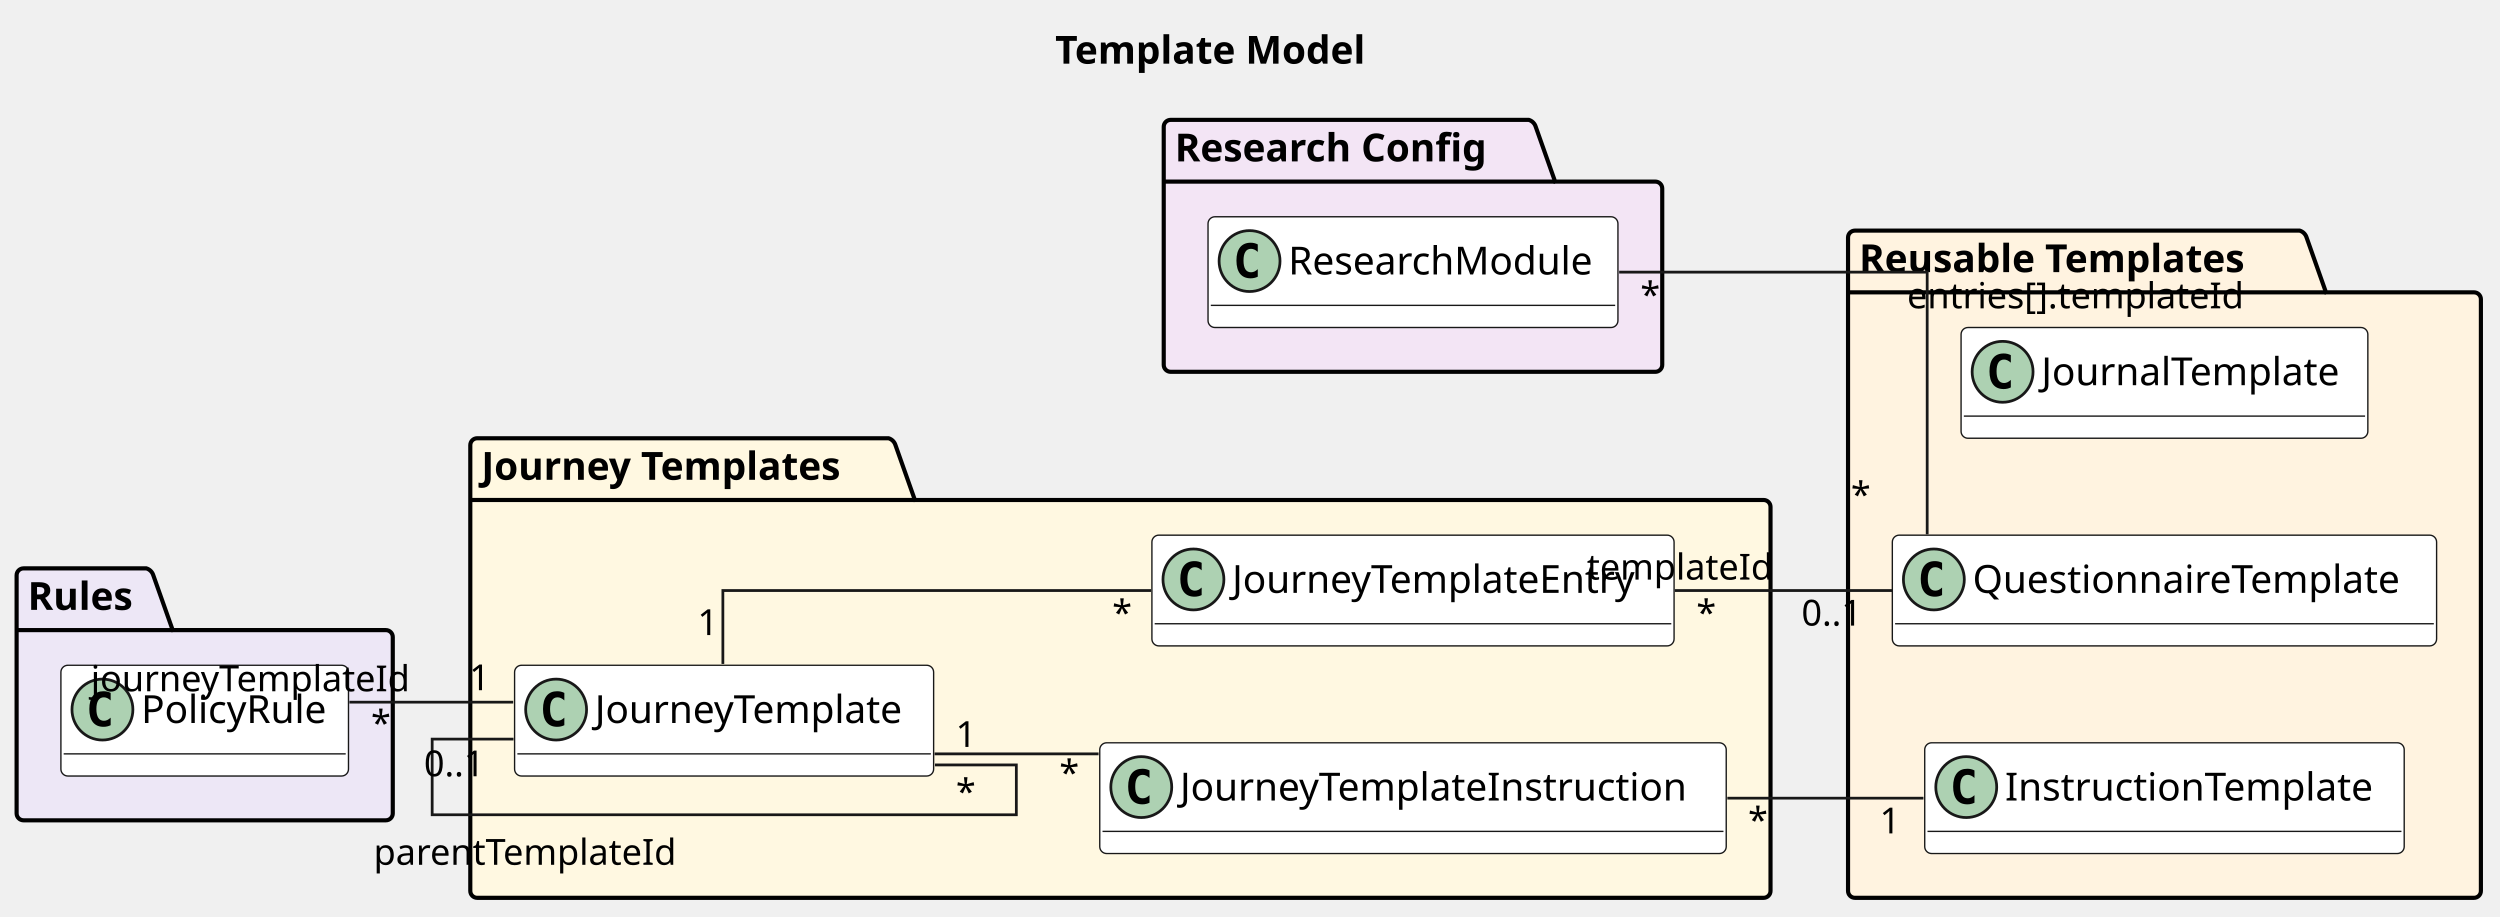
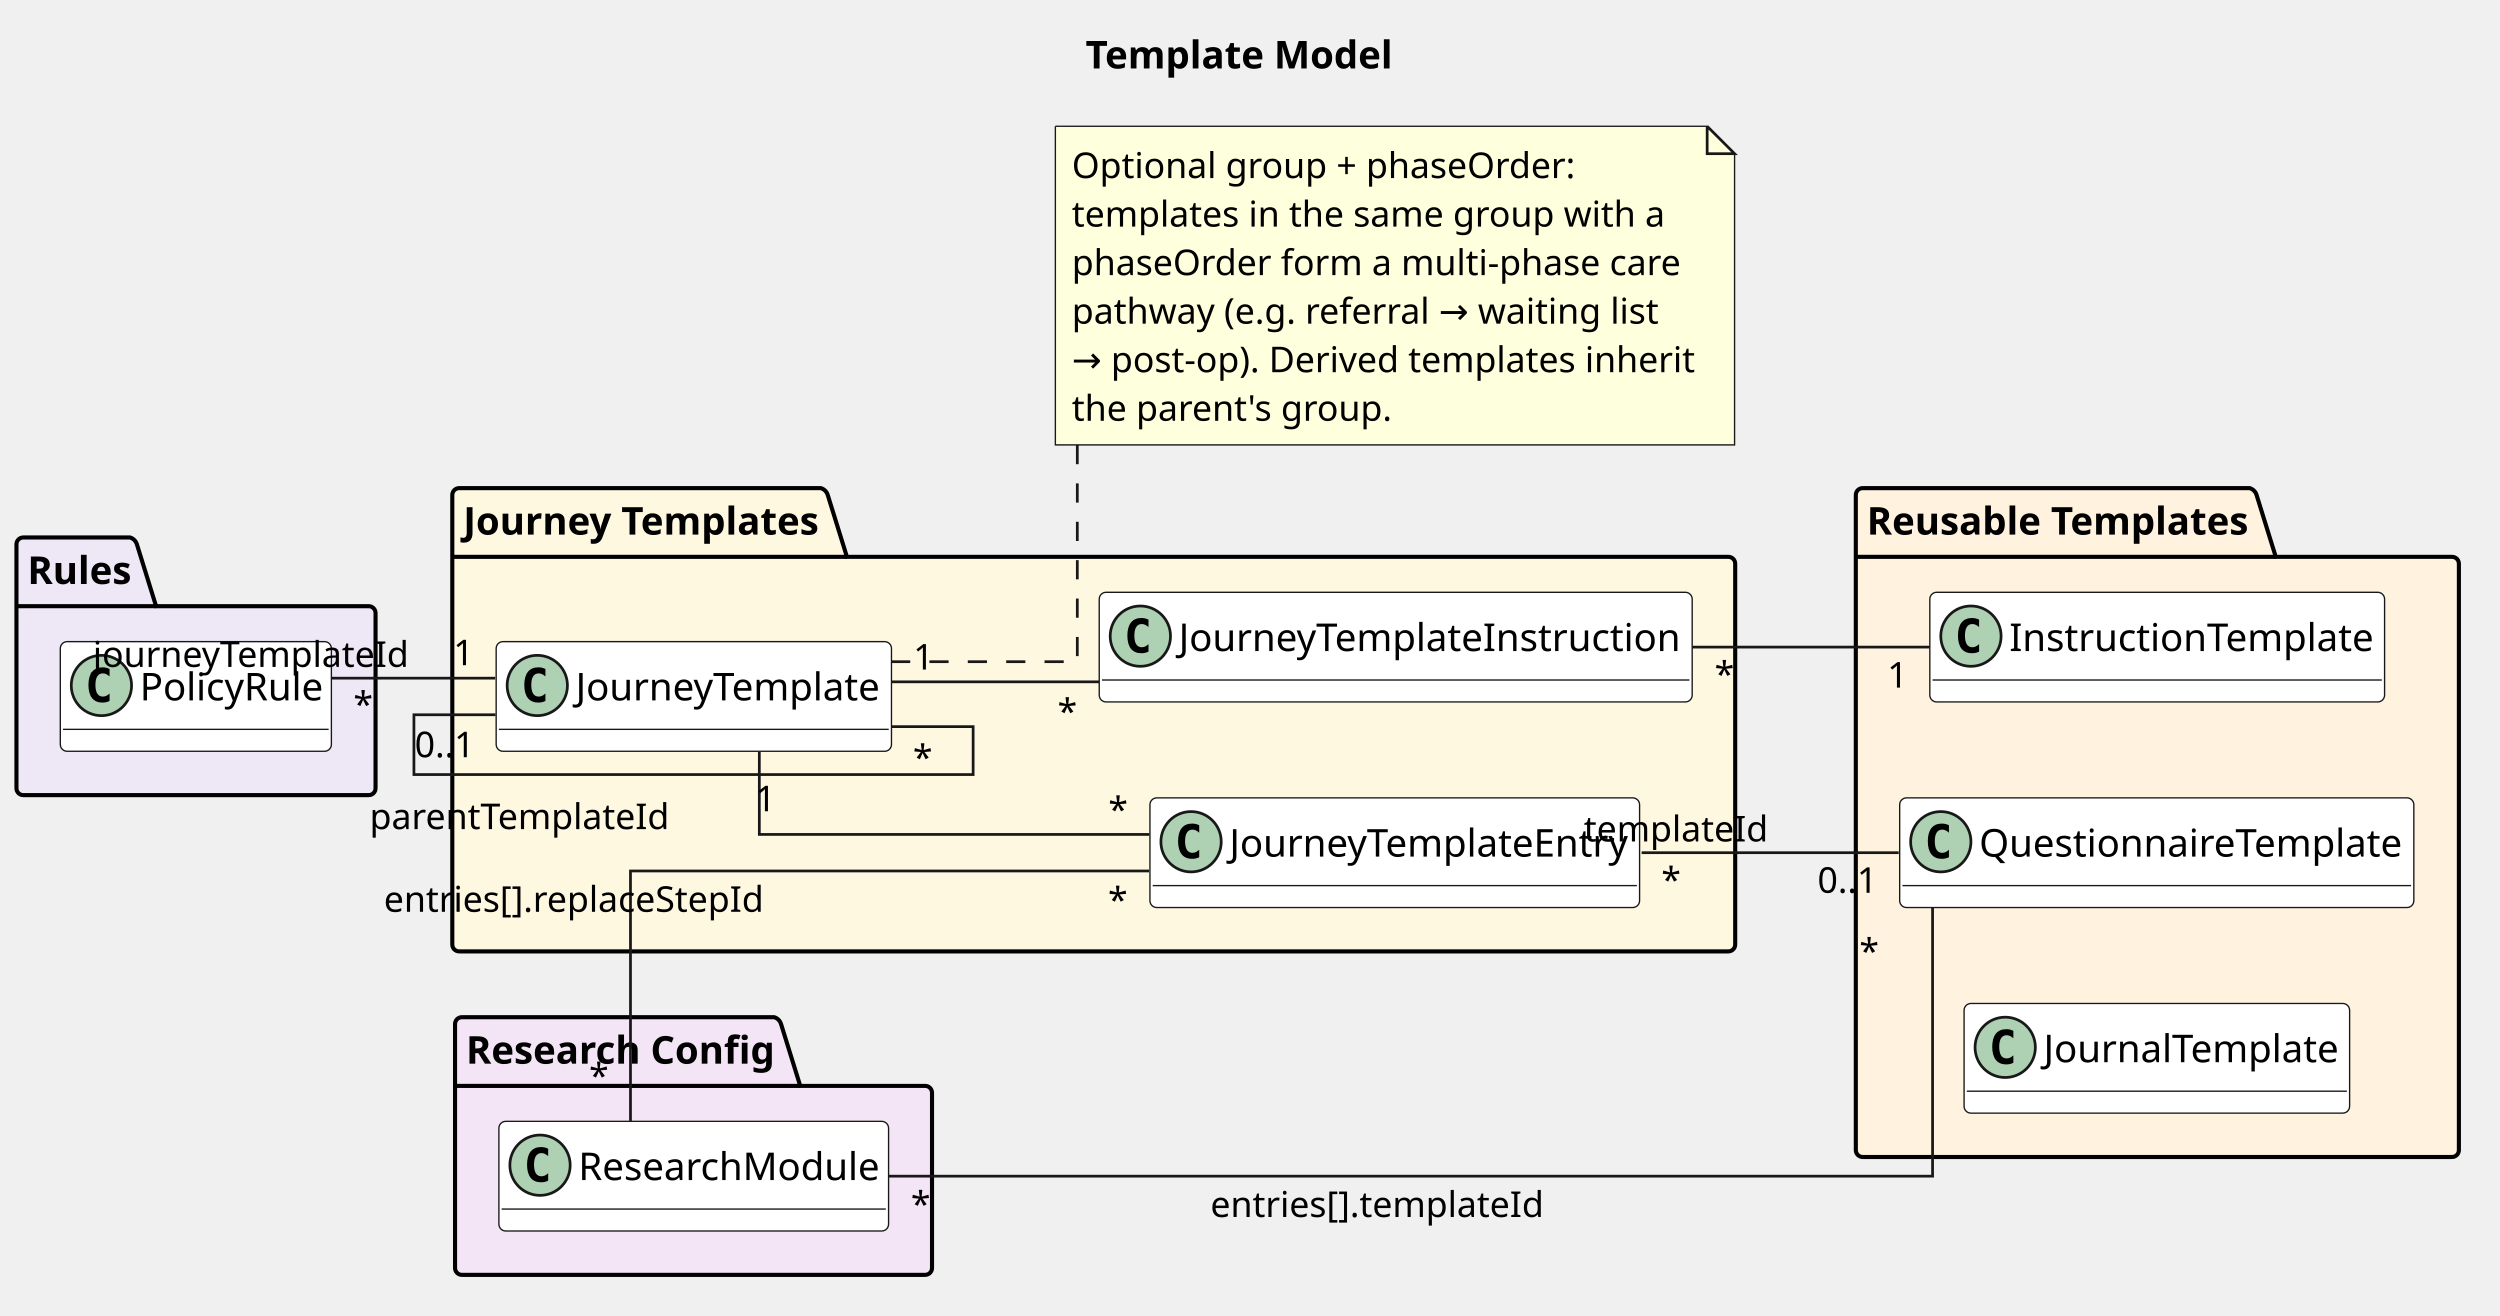
- <svg xmlns="http://www.w3.org/2000/svg" contentStyleType="text/css" data-diagram-type="CLASS" height="331px" preserveAspectRatio="none" style="width:903px;height:331px;background:#FFFFFF;" version="1.1" viewBox="0 0 903 331" width="903px" zoomAndPan="magnify">
+ <svg xmlns="http://www.w3.org/2000/svg" contentStyleType="text/css" data-diagram-type="CLASS" height="480px" preserveAspectRatio="none" style="width:912px;height:480px;background:#FFFFFF;" version="1.1" viewBox="0 0 912 480" width="912px" zoomAndPan="magnify">
  <defs />
  <g>
    <g class="title" data-source-line="8">
-       <text fill="#000000" font-family="sans-serif" font-size="14" font-weight="bold" lengthAdjust="spacing" textLength="126.827" x="381.136" y="22.995">Template Model</text>
+       <text fill="#000000" font-family="sans-serif" font-size="14" font-weight="700" lengthAdjust="spacing" textLength="112.98" x="396.01" y="24.966">Template Model</text>
    </g>
-     <g class="cluster" data-qualified-name="Journey Templates" data-source-line="17" id="ent0002">
-       <path d="M172.37,158.297 L320.951,158.297 A3.75,3.75 0 0 1 323.451,160.797 L330.451,180.594 L637.01,180.594 A2.5,2.5 0 0 1 639.51,183.094 L639.51,321.797 A2.5,2.5 0 0 1 637.01,324.297 L172.37,324.297 A2.5,2.5 0 0 1 169.87,321.797 L169.87,160.797 A2.5,2.5 0 0 1 172.37,158.297" fill="#FFF8E1" style="stroke:#000000;stroke-width:1.5;" />
-       <line style="stroke:#000000;stroke-width:1.5;" x1="169.87" x2="330.451" y1="180.594" y2="180.594" />
-       <text fill="#000000" font-family="sans-serif" font-size="14" font-weight="bold" lengthAdjust="spacing" textLength="147.581" x="173.87" y="173.292">Journey Templates</text>
+     <g class="cluster" data-qualified-name="Journey Templates" data-source-line="17" id="ent0001">
+       <path d="M167.5,178.068 L299.455,178.068 A3.75,3.75 0 0 1 301.955,180.568 L308.955,203.136 L630.5,203.136 A2.5,2.5 0 0 1 633,205.636 L633,344.568 A2.5,2.5 0 0 1 630.5,347.068 L167.5,347.068 A2.5,2.5 0 0 1 165,344.568 L165,180.568 A2.5,2.5 0 0 1 167.5,178.068" fill="#FFF8E1" style="stroke:#000000;stroke-width:1.5;" />
+       <line style="stroke:#000000;stroke-width:1.5;" x1="165" x2="308.955" y1="203.136" y2="203.136" />
+       <text fill="#000000" font-family="sans-serif" font-size="14" font-weight="700" lengthAdjust="spacing" textLength="130.956" x="169" y="195.034">Journey Templates</text>
    </g>
-     <g class="cluster" data-qualified-name="Reusable Templates" data-source-line="23" id="ent0006">
-       <path d="M670.01,83.297 L830.643,83.297 A3.75,3.75 0 0 1 833.143,85.797 L840.143,105.594 L893.6,105.594 A2.5,2.5 0 0 1 896.1,108.094 L896.1,321.797 A2.5,2.5 0 0 1 893.6,324.297 L670.01,324.297 A2.5,2.5 0 0 1 667.51,321.797 L667.51,85.797 A2.5,2.5 0 0 1 670.01,83.297" fill="#FFF3E0" style="stroke:#000000;stroke-width:1.5;" />
-       <line style="stroke:#000000;stroke-width:1.5;" x1="667.51" x2="840.143" y1="105.594" y2="105.594" />
-       <text fill="#000000" font-family="sans-serif" font-size="14" font-weight="bold" lengthAdjust="spacing" textLength="159.633" x="671.51" y="98.292">Reusable Templates</text>
+     <g class="cluster" data-qualified-name="Reusable Templates" data-source-line="23" id="ent0005">
+       <path d="M679.5,178.068 L820.696,178.068 A3.75,3.75 0 0 1 823.196,180.568 L830.196,203.136 L894.5,203.136 A2.5,2.5 0 0 1 897,205.636 L897,419.568 A2.5,2.5 0 0 1 894.5,422.068 L679.5,422.068 A2.5,2.5 0 0 1 677,419.568 L677,180.568 A2.5,2.5 0 0 1 679.5,178.068" fill="#FFF3E0" style="stroke:#000000;stroke-width:1.5;" />
+       <line style="stroke:#000000;stroke-width:1.5;" x1="677" x2="830.196" y1="203.136" y2="203.136" />
+       <text fill="#000000" font-family="sans-serif" font-size="14" font-weight="700" lengthAdjust="spacing" textLength="140.196" x="681" y="195.034">Reusable Templates</text>
    </g>
-     <g class="cluster" data-qualified-name="Rules" data-source-line="29" id="ent0010">
-       <path d="M8.5,205.297 L52.874,205.297 A3.75,3.75 0 0 1 55.374,207.797 L62.374,227.594 L139.37,227.594 A2.5,2.5 0 0 1 141.87,230.094 L141.87,293.797 A2.5,2.5 0 0 1 139.37,296.297 L8.5,296.297 A2.5,2.5 0 0 1 6,293.797 L6,207.797 A2.5,2.5 0 0 1 8.5,205.297" fill="#EDE7F6" style="stroke:#000000;stroke-width:1.5;" />
-       <line style="stroke:#000000;stroke-width:1.5;" x1="6" x2="62.374" y1="227.594" y2="227.594" />
-       <text fill="#000000" font-family="sans-serif" font-size="14" font-weight="bold" lengthAdjust="spacing" textLength="43.374" x="10" y="220.292">Rules</text>
+     <g class="cluster" data-qualified-name="Rules" data-source-line="29" id="ent0009">
+       <path d="M8.5,196.068 L47.44,196.068 A3.75,3.75 0 0 1 49.94,198.568 L56.94,221.136 L134.5,221.136 A2.5,2.5 0 0 1 137,223.636 L137,287.568 A2.5,2.5 0 0 1 134.5,290.068 L8.5,290.068 A2.5,2.5 0 0 1 6,287.568 L6,198.568 A2.5,2.5 0 0 1 8.5,196.068" fill="#EDE7F6" style="stroke:#000000;stroke-width:1.5;" />
+       <line style="stroke:#000000;stroke-width:1.5;" x1="6" x2="56.94" y1="221.136" y2="221.136" />
+       <text fill="#000000" font-family="sans-serif" font-size="14" font-weight="700" lengthAdjust="spacing" textLength="37.94" x="10" y="213.034">Rules</text>
    </g>
-     <g class="cluster" data-qualified-name="Research Config" data-source-line="33" id="ent0012">
-       <path d="M422.84,43.297 L552.205,43.297 A3.75,3.75 0 0 1 554.705,45.797 L561.705,65.594 L597.9,65.594 A2.5,2.5 0 0 1 600.4,68.094 L600.4,131.797 A2.5,2.5 0 0 1 597.9,134.297 L422.84,134.297 A2.5,2.5 0 0 1 420.34,131.797 L420.34,45.797 A2.5,2.5 0 0 1 422.84,43.297" fill="#F3E5F5" style="stroke:#000000;stroke-width:1.5;" />
-       <line style="stroke:#000000;stroke-width:1.5;" x1="420.34" x2="561.705" y1="65.594" y2="65.594" />
-       <text fill="#000000" font-family="sans-serif" font-size="14" font-weight="bold" lengthAdjust="spacing" textLength="128.365" x="424.34" y="58.292">Research Config</text>
+     <g class="cluster" data-qualified-name="Research Config" data-source-line="33" id="ent0011">
+       <path d="M168.5,371.068 L282.424,371.068 A3.75,3.75 0 0 1 284.924,373.568 L291.924,396.136 L337.5,396.136 A2.5,2.5 0 0 1 340,398.636 L340,462.568 A2.5,2.5 0 0 1 337.5,465.068 L168.5,465.068 A2.5,2.5 0 0 1 166,462.568 L166,373.568 A2.5,2.5 0 0 1 168.5,371.068" fill="#F3E5F5" style="stroke:#000000;stroke-width:1.5;" />
+       <line style="stroke:#000000;stroke-width:1.5;" x1="166" x2="291.924" y1="396.136" y2="396.136" />
+       <text fill="#000000" font-family="sans-serif" font-size="14" font-weight="700" lengthAdjust="spacing" textLength="112.924" x="170" y="388.034">Research Config</text>
    </g>
-     <g class="entity" data-qualified-name="Journey Templates.JourneyTemplate" data-source-line="18" id="ent0003">
-       <rect fill="#FFFFFF" height="40" rx="2.5" ry="2.5" style="stroke:#181818;stroke-width:0.5;" width="151.356" x="185.87" y="240.297" />
-       <ellipse cx="200.87" cy="256.297" fill="#ADD1B2" rx="11" ry="11" style="stroke:#181818;stroke-width:1;" />
-       <path d="M203.839,261.938 Q203.261,262.234 202.62,262.375 Q201.979,262.531 201.276,262.531 Q198.776,262.531 197.448,260.891 Q196.136,259.234 196.136,256.109 Q196.136,252.984 197.448,251.328 Q198.776,249.672 201.276,249.672 Q201.979,249.672 202.62,249.828 Q203.276,249.984 203.839,250.281 L203.839,253 Q203.214,252.422 202.62,252.156 Q202.026,251.875 201.401,251.875 Q200.058,251.875 199.37,252.953 Q198.683,254.016 198.683,256.109 Q198.683,258.203 199.37,259.281 Q200.058,260.344 201.401,260.344 Q202.026,260.344 202.62,260.078 Q203.214,259.797 203.839,259.219 L203.839,261.938 Z " fill="#000000" />
-       <text fill="#000000" font-family="sans-serif" font-size="14" lengthAdjust="spacing" textLength="119.356" x="214.87" y="261.144">JourneyTemplate</text>
-       <line style="stroke:#181818;stroke-width:0.5;" x1="186.87" x2="336.226" y1="272.297" y2="272.297" />
+     <g class="entity" data-qualified-name="Journey Templates.JourneyTemplate" data-source-line="18" id="ent0002">
+       <rect fill="#FFFFFF" height="40" rx="2.5" ry="2.5" style="stroke:#181818;stroke-width:0.5;" width="144.21" x="181" y="234.068" />
+       <ellipse cx="196" cy="250.068" fill="#ADD1B2" rx="11" ry="11" style="stroke:#181818;stroke-width:1;" />
+       <path d="M198.969,255.708 Q198.391,256.005 197.75,256.146 Q197.109,256.302 196.406,256.302 Q193.906,256.302 192.578,254.662 Q191.266,253.005 191.266,249.88 Q191.266,246.755 192.578,245.099 Q193.906,243.443 196.406,243.443 Q197.109,243.443 197.75,243.599 Q198.406,243.755 198.969,244.052 L198.969,246.771 Q198.344,246.193 197.75,245.927 Q197.156,245.646 196.531,245.646 Q195.188,245.646 194.5,246.724 Q193.812,247.787 193.812,249.88 Q193.812,251.974 194.5,253.052 Q195.188,254.115 196.531,254.115 Q197.156,254.115 197.75,253.849 Q198.344,253.568 198.969,252.99 L198.969,255.708 Z " fill="#000000" />
+       <text fill="#000000" font-family="sans-serif" font-size="14" lengthAdjust="spacing" textLength="112.21" x="210" y="255.5">JourneyTemplate</text>
+       <line style="stroke:#181818;stroke-width:0.5;" x1="182" x2="324.21" y1="266.068" y2="266.068" />
    </g>
-     <g class="entity" data-qualified-name="Journey Templates.JourneyTemplateEntry" data-source-line="19" id="ent0004">
-       <rect fill="#FFFFFF" height="40" rx="2.5" ry="2.5" style="stroke:#181818;stroke-width:0.5;" width="188.605" x="416.07" y="193.297" />
-       <ellipse cx="431.07" cy="209.297" fill="#ADD1B2" rx="11" ry="11" style="stroke:#181818;stroke-width:1;" />
-       <path d="M434.039,214.938 Q433.461,215.234 432.82,215.375 Q432.179,215.531 431.476,215.531 Q428.976,215.531 427.648,213.891 Q426.336,212.234 426.336,209.109 Q426.336,205.984 427.648,204.328 Q428.976,202.672 431.476,202.672 Q432.179,202.672 432.82,202.828 Q433.476,202.984 434.039,203.281 L434.039,206 Q433.414,205.422 432.82,205.156 Q432.226,204.875 431.601,204.875 Q430.257,204.875 429.57,205.953 Q428.882,207.016 428.882,209.109 Q428.882,211.203 429.57,212.281 Q430.257,213.344 431.601,213.344 Q432.226,213.344 432.82,213.078 Q433.414,212.797 434.039,212.219 L434.039,214.938 Z " fill="#000000" />
-       <text fill="#000000" font-family="sans-serif" font-size="14" lengthAdjust="spacing" textLength="156.605" x="445.07" y="214.144">JourneyTemplateEntry</text>
-       <line style="stroke:#181818;stroke-width:0.5;" x1="417.07" x2="603.674" y1="225.297" y2="225.297" />
+     <g class="entity" data-qualified-name="Journey Templates.JourneyTemplateEntry" data-source-line="19" id="ent0003">
+       <rect fill="#FFFFFF" height="40" rx="2.5" ry="2.5" style="stroke:#181818;stroke-width:0.5;" width="178.621" x="419.5" y="291.068" />
+       <ellipse cx="434.5" cy="307.068" fill="#ADD1B2" rx="11" ry="11" style="stroke:#181818;stroke-width:1;" />
+       <path d="M437.469,312.709 Q436.891,313.005 436.25,313.146 Q435.609,313.302 434.906,313.302 Q432.406,313.302 431.078,311.662 Q429.766,310.005 429.766,306.88 Q429.766,303.755 431.078,302.099 Q432.406,300.443 434.906,300.443 Q435.609,300.443 436.25,300.599 Q436.906,300.755 437.469,301.052 L437.469,303.771 Q436.844,303.193 436.25,302.927 Q435.656,302.646 435.031,302.646 Q433.688,302.646 433,303.724 Q432.312,304.787 432.312,306.88 Q432.312,308.974 433,310.052 Q433.688,311.115 435.031,311.115 Q435.656,311.115 436.25,310.849 Q436.844,310.568 437.469,309.99 L437.469,312.709 Z " fill="#000000" />
+       <text fill="#000000" font-family="sans-serif" font-size="14" lengthAdjust="spacing" textLength="146.621" x="448.5" y="312.5">JourneyTemplateEntry</text>
+       <line style="stroke:#181818;stroke-width:0.5;" x1="420.5" x2="597.121" y1="323.068" y2="323.068" />
    </g>
-     <g class="entity" data-qualified-name="Journey Templates.JourneyTemplateInstruction" data-source-line="20" id="ent0005">
-       <rect fill="#FFFFFF" height="40" rx="2.5" ry="2.5" style="stroke:#181818;stroke-width:0.5;" width="226.284" x="397.23" y="268.297" />
-       <ellipse cx="412.23" cy="284.297" fill="#ADD1B2" rx="11" ry="11" style="stroke:#181818;stroke-width:1;" />
-       <path d="M415.199,289.938 Q414.621,290.234 413.98,290.375 Q413.339,290.531 412.636,290.531 Q410.136,290.531 408.808,288.891 Q407.496,287.234 407.496,284.109 Q407.496,280.984 408.808,279.328 Q410.136,277.672 412.636,277.672 Q413.339,277.672 413.98,277.828 Q414.636,277.984 415.199,278.281 L415.199,281 Q414.574,280.422 413.98,280.156 Q413.386,279.875 412.761,279.875 Q411.418,279.875 410.73,280.953 Q410.043,282.016 410.043,284.109 Q410.043,286.203 410.73,287.281 Q411.418,288.344 412.761,288.344 Q413.386,288.344 413.98,288.078 Q414.574,287.797 415.199,287.219 L415.199,289.938 Z " fill="#000000" />
-       <text fill="#000000" font-family="sans-serif" font-size="14" lengthAdjust="spacing" textLength="194.284" x="426.23" y="289.144">JourneyTemplateInstruction</text>
-       <line style="stroke:#181818;stroke-width:0.5;" x1="398.23" x2="622.514" y1="300.297" y2="300.297" />
+     <g class="entity" data-qualified-name="Journey Templates.JourneyTemplateInstruction" data-source-line="20" id="ent0004">
+       <rect fill="#FFFFFF" height="40" rx="2.5" ry="2.5" style="stroke:#181818;stroke-width:0.5;" width="216.309" x="401" y="216.068" />
+       <ellipse cx="416" cy="232.068" fill="#ADD1B2" rx="11" ry="11" style="stroke:#181818;stroke-width:1;" />
+       <path d="M418.969,237.708 Q418.391,238.005 417.75,238.146 Q417.109,238.302 416.406,238.302 Q413.906,238.302 412.578,236.662 Q411.266,235.005 411.266,231.88 Q411.266,228.755 412.578,227.099 Q413.906,225.443 416.406,225.443 Q417.109,225.443 417.75,225.599 Q418.406,225.755 418.969,226.052 L418.969,228.771 Q418.344,228.193 417.75,227.927 Q417.156,227.646 416.531,227.646 Q415.188,227.646 414.5,228.724 Q413.812,229.787 413.812,231.88 Q413.812,233.974 414.5,235.052 Q415.188,236.115 416.531,236.115 Q417.156,236.115 417.75,235.849 Q418.344,235.568 418.969,234.99 L418.969,237.708 Z " fill="#000000" />
+       <text fill="#000000" font-family="sans-serif" font-size="14" lengthAdjust="spacing" textLength="184.309" x="430" y="237.5">JourneyTemplateInstruction</text>
+       <line style="stroke:#181818;stroke-width:0.5;" x1="402" x2="616.309" y1="248.068" y2="248.068" />
    </g>
-     <g class="entity" data-qualified-name="Reusable Templates.QuestionnaireTemplate" data-source-line="24" id="ent0007">
-       <rect fill="#FFFFFF" height="40" rx="2.5" ry="2.5" style="stroke:#181818;stroke-width:0.5;" width="196.589" x="683.51" y="193.297" />
-       <ellipse cx="698.51" cy="209.297" fill="#ADD1B2" rx="11" ry="11" style="stroke:#181818;stroke-width:1;" />
-       <path d="M701.479,214.938 Q700.901,215.234 700.26,215.375 Q699.619,215.531 698.916,215.531 Q696.416,215.531 695.088,213.891 Q693.776,212.234 693.776,209.109 Q693.776,205.984 695.088,204.328 Q696.416,202.672 698.916,202.672 Q699.619,202.672 700.26,202.828 Q700.916,202.984 701.479,203.281 L701.479,206 Q700.854,205.422 700.26,205.156 Q699.666,204.875 699.041,204.875 Q697.697,204.875 697.01,205.953 Q696.322,207.016 696.322,209.109 Q696.322,211.203 697.01,212.281 Q697.697,213.344 699.041,213.344 Q699.666,213.344 700.26,213.078 Q700.854,212.797 701.479,212.219 L701.479,214.938 Z " fill="#000000" />
-       <text fill="#000000" font-family="sans-serif" font-size="14" lengthAdjust="spacing" textLength="164.589" x="712.51" y="214.144">QuestionnaireTemplate</text>
-       <line style="stroke:#181818;stroke-width:0.5;" x1="684.51" x2="879.099" y1="225.297" y2="225.297" />
+     <g class="entity" data-qualified-name="Reusable Templates.QuestionnaireTemplate" data-source-line="24" id="ent0006">
+       <rect fill="#FFFFFF" height="40" rx="2.5" ry="2.5" style="stroke:#181818;stroke-width:0.5;" width="187.567" x="693" y="291.068" />
+       <ellipse cx="708" cy="307.068" fill="#ADD1B2" rx="11" ry="11" style="stroke:#181818;stroke-width:1;" />
+       <path d="M710.969,312.709 Q710.391,313.005 709.75,313.146 Q709.109,313.302 708.406,313.302 Q705.906,313.302 704.578,311.662 Q703.266,310.005 703.266,306.88 Q703.266,303.755 704.578,302.099 Q705.906,300.443 708.406,300.443 Q709.109,300.443 709.75,300.599 Q710.406,300.755 710.969,301.052 L710.969,303.771 Q710.344,303.193 709.75,302.927 Q709.156,302.646 708.531,302.646 Q707.188,302.646 706.5,303.724 Q705.812,304.787 705.812,306.88 Q705.812,308.974 706.5,310.052 Q707.188,311.115 708.531,311.115 Q709.156,311.115 709.75,310.849 Q710.344,310.568 710.969,309.99 L710.969,312.709 Z " fill="#000000" />
+       <text fill="#000000" font-family="sans-serif" font-size="14" lengthAdjust="spacing" textLength="155.567" x="722" y="312.5">QuestionnaireTemplate</text>
+       <line style="stroke:#181818;stroke-width:0.5;" x1="694" x2="879.567" y1="323.068" y2="323.068" />
    </g>
-     <g class="entity" data-qualified-name="Reusable Templates.InstructionTemplate" data-source-line="25" id="ent0008">
-       <rect fill="#FFFFFF" height="40" rx="2.5" ry="2.5" style="stroke:#181818;stroke-width:0.5;" width="173.19" x="695.21" y="268.297" />
-       <ellipse cx="710.21" cy="284.297" fill="#ADD1B2" rx="11" ry="11" style="stroke:#181818;stroke-width:1;" />
-       <path d="M713.179,289.938 Q712.601,290.234 711.96,290.375 Q711.319,290.531 710.616,290.531 Q708.116,290.531 706.788,288.891 Q705.476,287.234 705.476,284.109 Q705.476,280.984 706.788,279.328 Q708.116,277.672 710.616,277.672 Q711.319,277.672 711.96,277.828 Q712.616,277.984 713.179,278.281 L713.179,281 Q712.554,280.422 711.96,280.156 Q711.366,279.875 710.741,279.875 Q709.398,279.875 708.71,280.953 Q708.023,282.016 708.023,284.109 Q708.023,286.203 708.71,287.281 Q709.398,288.344 710.741,288.344 Q711.366,288.344 711.96,288.078 Q712.554,287.797 713.179,287.219 L713.179,289.938 Z " fill="#000000" />
-       <text fill="#000000" font-family="sans-serif" font-size="14" lengthAdjust="spacing" textLength="141.19" x="724.21" y="289.144">InstructionTemplate</text>
-       <line style="stroke:#181818;stroke-width:0.5;" x1="696.21" x2="867.399" y1="300.297" y2="300.297" />
+     <g class="entity" data-qualified-name="Reusable Templates.InstructionTemplate" data-source-line="25" id="ent0007">
+       <rect fill="#FFFFFF" height="40" rx="2.5" ry="2.5" style="stroke:#181818;stroke-width:0.5;" width="165.895" x="704" y="216.068" />
+       <ellipse cx="719" cy="232.068" fill="#ADD1B2" rx="11" ry="11" style="stroke:#181818;stroke-width:1;" />
+       <path d="M721.969,237.708 Q721.391,238.005 720.75,238.146 Q720.109,238.302 719.406,238.302 Q716.906,238.302 715.578,236.662 Q714.266,235.005 714.266,231.88 Q714.266,228.755 715.578,227.099 Q716.906,225.443 719.406,225.443 Q720.109,225.443 720.75,225.599 Q721.406,225.755 721.969,226.052 L721.969,228.771 Q721.344,228.193 720.75,227.927 Q720.156,227.646 719.531,227.646 Q718.188,227.646 717.5,228.724 Q716.812,229.787 716.812,231.88 Q716.812,233.974 717.5,235.052 Q718.188,236.115 719.531,236.115 Q720.156,236.115 720.75,235.849 Q721.344,235.568 721.969,234.99 L721.969,237.708 Z " fill="#000000" />
+       <text fill="#000000" font-family="sans-serif" font-size="14" lengthAdjust="spacing" textLength="133.895" x="733" y="237.5">InstructionTemplate</text>
+       <line style="stroke:#181818;stroke-width:0.5;" x1="705" x2="868.895" y1="248.068" y2="248.068" />
    </g>
-     <g class="entity" data-qualified-name="Reusable Templates.JournalTemplate" data-source-line="26" id="ent0009">
-       <rect fill="#FFFFFF" height="40" rx="2.5" ry="2.5" style="stroke:#181818;stroke-width:0.5;" width="146.926" x="708.34" y="118.297" />
-       <ellipse cx="723.34" cy="134.297" fill="#ADD1B2" rx="11" ry="11" style="stroke:#181818;stroke-width:1;" />
-       <path d="M726.309,139.938 Q725.731,140.234 725.09,140.375 Q724.449,140.531 723.746,140.531 Q721.246,140.531 719.918,138.891 Q718.606,137.234 718.606,134.109 Q718.606,130.984 719.918,129.328 Q721.246,127.672 723.746,127.672 Q724.449,127.672 725.09,127.828 Q725.746,127.984 726.309,128.281 L726.309,131 Q725.684,130.422 725.09,130.156 Q724.496,129.875 723.871,129.875 Q722.528,129.875 721.84,130.953 Q721.153,132.016 721.153,134.109 Q721.153,136.203 721.84,137.281 Q722.528,138.344 723.871,138.344 Q724.496,138.344 725.09,138.078 Q725.684,137.797 726.309,137.219 L726.309,139.938 Z " fill="#000000" />
-       <text fill="#000000" font-family="sans-serif" font-size="14" lengthAdjust="spacing" textLength="114.926" x="737.34" y="139.144">JournalTemplate</text>
-       <line style="stroke:#181818;stroke-width:0.5;" x1="709.34" x2="854.266" y1="150.297" y2="150.297" />
+     <g class="entity" data-qualified-name="Reusable Templates.JournalTemplate" data-source-line="26" id="ent0008">
+       <rect fill="#FFFFFF" height="40" rx="2.5" ry="2.5" style="stroke:#181818;stroke-width:0.5;" width="140.64" x="716.5" y="366.068" />
+       <ellipse cx="731.5" cy="382.068" fill="#ADD1B2" rx="11" ry="11" style="stroke:#181818;stroke-width:1;" />
+       <path d="M734.469,387.709 Q733.891,388.005 733.25,388.146 Q732.609,388.302 731.906,388.302 Q729.406,388.302 728.078,386.662 Q726.766,385.005 726.766,381.88 Q726.766,378.755 728.078,377.099 Q729.406,375.443 731.906,375.443 Q732.609,375.443 733.25,375.599 Q733.906,375.755 734.469,376.052 L734.469,378.771 Q733.844,378.193 733.25,377.927 Q732.656,377.646 732.031,377.646 Q730.688,377.646 730,378.724 Q729.312,379.787 729.312,381.88 Q729.312,383.974 730,385.052 Q730.688,386.115 732.031,386.115 Q732.656,386.115 733.25,385.849 Q733.844,385.568 734.469,384.99 L734.469,387.709 Z " fill="#000000" />
+       <text fill="#000000" font-family="sans-serif" font-size="14" lengthAdjust="spacing" textLength="108.64" x="745.5" y="387.5">JournalTemplate</text>
+       <line style="stroke:#181818;stroke-width:0.5;" x1="717.5" x2="856.14" y1="398.068" y2="398.068" />
    </g>
-     <g class="entity" data-qualified-name="Rules.PolicyRule" data-source-line="30" id="ent0011">
-       <rect fill="#FFFFFF" height="40" rx="2.5" ry="2.5" style="stroke:#181818;stroke-width:0.5;" width="103.873" x="22" y="240.297" />
-       <ellipse cx="37" cy="256.297" fill="#ADD1B2" rx="11" ry="11" style="stroke:#181818;stroke-width:1;" />
-       <path d="M39.969,261.938 Q39.391,262.234 38.75,262.375 Q38.109,262.531 37.406,262.531 Q34.906,262.531 33.578,260.891 Q32.266,259.234 32.266,256.109 Q32.266,252.984 33.578,251.328 Q34.906,249.672 37.406,249.672 Q38.109,249.672 38.75,249.828 Q39.406,249.984 39.969,250.281 L39.969,253 Q39.344,252.422 38.75,252.156 Q38.156,251.875 37.531,251.875 Q36.188,251.875 35.5,252.953 Q34.812,254.016 34.812,256.109 Q34.812,258.203 35.5,259.281 Q36.188,260.344 37.531,260.344 Q38.156,260.344 38.75,260.078 Q39.344,259.797 39.969,259.219 L39.969,261.938 Z " fill="#000000" />
-       <text fill="#000000" font-family="sans-serif" font-size="14" lengthAdjust="spacing" textLength="71.873" x="51" y="261.144">PolicyRule</text>
-       <line style="stroke:#181818;stroke-width:0.5;" x1="23" x2="124.873" y1="272.297" y2="272.297" />
+     <g class="entity" data-qualified-name="Rules.PolicyRule" data-source-line="30" id="ent0010">
+       <rect fill="#FFFFFF" height="40" rx="2.5" ry="2.5" style="stroke:#181818;stroke-width:0.5;" width="98.892" x="22" y="234.068" />
+       <ellipse cx="37" cy="250.068" fill="#ADD1B2" rx="11" ry="11" style="stroke:#181818;stroke-width:1;" />
+       <path d="M39.969,255.708 Q39.391,256.005 38.75,256.146 Q38.109,256.302 37.406,256.302 Q34.906,256.302 33.578,254.662 Q32.266,253.005 32.266,249.88 Q32.266,246.755 33.578,245.099 Q34.906,243.443 37.406,243.443 Q38.109,243.443 38.75,243.599 Q39.406,243.755 39.969,244.052 L39.969,246.771 Q39.344,246.193 38.75,245.927 Q38.156,245.646 37.531,245.646 Q36.188,245.646 35.5,246.724 Q34.812,247.787 34.812,249.88 Q34.812,251.974 35.5,253.052 Q36.188,254.115 37.531,254.115 Q38.156,254.115 38.75,253.849 Q39.344,253.568 39.969,252.99 L39.969,255.708 Z " fill="#000000" />
+       <text fill="#000000" font-family="sans-serif" font-size="14" lengthAdjust="spacing" textLength="66.892" x="51" y="255.5">PolicyRule</text>
+       <line style="stroke:#181818;stroke-width:0.5;" x1="23" x2="119.892" y1="266.068" y2="266.068" />
    </g>
-     <g class="entity" data-qualified-name="Research Config.ResearchModule" data-source-line="34" id="ent0013">
-       <rect fill="#FFFFFF" height="40" rx="2.5" ry="2.5" style="stroke:#181818;stroke-width:0.5;" width="148.06" x="436.34" y="78.297" />
-       <ellipse cx="451.34" cy="94.297" fill="#ADD1B2" rx="11" ry="11" style="stroke:#181818;stroke-width:1;" />
-       <path d="M454.309,99.938 Q453.731,100.234 453.09,100.375 Q452.449,100.531 451.746,100.531 Q449.246,100.531 447.918,98.891 Q446.606,97.234 446.606,94.109 Q446.606,90.984 447.918,89.328 Q449.246,87.672 451.746,87.672 Q452.449,87.672 453.09,87.828 Q453.746,87.984 454.309,88.281 L454.309,91 Q453.684,90.422 453.09,90.156 Q452.496,89.875 451.871,89.875 Q450.527,89.875 449.84,90.953 Q449.152,92.016 449.152,94.109 Q449.152,96.203 449.84,97.281 Q450.527,98.344 451.871,98.344 Q452.496,98.344 453.09,98.078 Q453.684,97.797 454.309,97.219 L454.309,99.938 Z " fill="#000000" />
-       <text fill="#000000" font-family="sans-serif" font-size="14" lengthAdjust="spacing" textLength="116.061" x="465.34" y="99.144">ResearchModule</text>
-       <line style="stroke:#181818;stroke-width:0.5;" x1="437.34" x2="583.4" y1="110.297" y2="110.297" />
+     <g class="entity" data-qualified-name="Research Config.ResearchModule" data-source-line="34" id="ent0012">
+       <rect fill="#FFFFFF" height="40" rx="2.5" ry="2.5" style="stroke:#181818;stroke-width:0.5;" width="142.152" x="182" y="409.068" />
+       <ellipse cx="197" cy="425.068" fill="#ADD1B2" rx="11" ry="11" style="stroke:#181818;stroke-width:1;" />
+       <path d="M199.969,430.709 Q199.391,431.005 198.75,431.146 Q198.109,431.302 197.406,431.302 Q194.906,431.302 193.578,429.662 Q192.266,428.005 192.266,424.88 Q192.266,421.755 193.578,420.099 Q194.906,418.443 197.406,418.443 Q198.109,418.443 198.75,418.599 Q199.406,418.755 199.969,419.052 L199.969,421.771 Q199.344,421.193 198.75,420.927 Q198.156,420.646 197.531,420.646 Q196.188,420.646 195.5,421.724 Q194.812,422.787 194.812,424.88 Q194.812,426.974 195.5,428.052 Q196.188,429.115 197.531,429.115 Q198.156,429.115 198.75,428.849 Q199.344,428.568 199.969,427.99 L199.969,430.709 Z " fill="#000000" />
+       <text fill="#000000" font-family="sans-serif" font-size="14" lengthAdjust="spacing" textLength="110.152" x="211" y="430.5">ResearchModule</text>
+       <line style="stroke:#181818;stroke-width:0.5;" x1="183" x2="323.152" y1="441.068" y2="441.068" />
    </g>
-     <g class="link" data-entity-1="ent0003" data-entity-2="ent0004" data-link-type="association" data-source-line="37" id="lnk14">
-       <path codeLine="37" d="M261.1,239.817 C261.1,227.157 261.1,213.297 261.1,213.297 C261.1,213.297 345.26,213.297 415.78,213.297" fill="none" id="JourneyTemplate-JourneyTemplateEntry" style="stroke:#181818;stroke-width:1;" />
-       <text fill="#000000" font-family="sans-serif" font-size="13" lengthAdjust="spacing" textLength="8.271" x="251.941" y="229.382">1</text>
-       <text fill="#000000" font-family="sans-serif" font-size="13" lengthAdjust="spacing" textLength="6.5" x="401.719" y="225.99">*</text>
+     <g class="entity" data-qualified-name="GMN21" data-source-line="47" id="ent0022">
+       <path d="M385,46.068 L385,162.304 L632.772,162.304 L632.772,56.068 L622.772,46.068 L385,46.068" fill="#FEFFDD" style="stroke:#181818;stroke-width:0.5;" />
+       <path d="M622.772,46.068 L622.772,56.068 L632.772,56.068 L622.772,46.068" fill="#FEFFDD" style="stroke:#181818;stroke-width:1;" />
+       <text fill="#000000" font-family="sans-serif" font-size="13" lengthAdjust="spacing" textLength="184.158" x="391" y="64.965">Optional group + phaseOrder:</text>
+       <text fill="#000000" font-family="sans-serif" font-size="13" lengthAdjust="spacing" textLength="216.658" x="391" y="82.671">templates in the same group with a</text>
+       <text fill="#000000" font-family="sans-serif" font-size="13" lengthAdjust="spacing" textLength="222.664" x="391" y="100.377">phaseOrder form a multi-phase care</text>
+       <text fill="#000000" font-family="sans-serif" font-size="13" lengthAdjust="spacing" textLength="214.032" x="391" y="118.083">pathway (e.g. referral → waiting list</text>
+       <text fill="#000000" font-family="sans-serif" font-size="13" lengthAdjust="spacing" textLength="226.772" x="391" y="135.789">→ post-op). Derived templates inherit</text>
+       <text fill="#000000" font-family="sans-serif" font-size="13" lengthAdjust="spacing" textLength="117.429" x="391" y="153.495">the parent's group.</text>
    </g>
-     <g class="link" data-entity-1="ent0003" data-entity-2="ent0005" data-link-type="association" data-source-line="38" id="lnk15">
-       <path codeLine="38" d="M337.56,272.297 C356.28,272.297 376.73,272.297 396.81,272.297" fill="none" id="JourneyTemplate-JourneyTemplateInstruction" style="stroke:#181818;stroke-width:1;" />
-       <text fill="#000000" font-family="sans-serif" font-size="13" lengthAdjust="spacing" textLength="8.271" x="345.199" y="269.799">1</text>
-       <text fill="#000000" font-family="sans-serif" font-size="13" lengthAdjust="spacing" textLength="6.5" x="382.632" y="283.771">*</text>
+     <g class="link" data-entity-1="ent0002" data-entity-2="ent0003" data-link-type="association" data-source-line="37" id="lnk13">
+       <path codeLine="37" d="M277,274.248 C277,288.258 277,304.398 277,304.398 C277,304.398 354.02,304.398 419.3,304.398" fill="none" id="JourneyTemplate-JourneyTemplateEntry" style="stroke:#181818;stroke-width:1;" />
+       <text fill="#000000" font-family="sans-serif" font-size="13" lengthAdjust="spacing" textLength="7.436" x="275.54" y="295.948">1</text>
+       <text fill="#000000" font-family="sans-serif" font-size="13" lengthAdjust="spacing" textLength="7.163" x="404.314" y="300.022">*</text>
    </g>
-     <g class="link" data-entity-1="ent0003" data-entity-2="ent0003" data-link-type="association" data-source-line="39" id="lnk16">
-       <path codeLine="39" d="M185.48,266.967 C168.85,266.967 156.1,266.967 156.1,266.967 C156.1,266.967 156.1,294.297 156.1,294.297 C156.1,294.297 367.1,294.297 367.1,294.297 C367.1,294.297 367.1,276.297 367.1,276.297 C367.1,276.297 354.34,276.297 337.7,276.297" fill="none" id="JourneyTemplate-JourneyTemplate" style="stroke:#181818;stroke-width:1;" />
-       <text fill="#000000" font-family="sans-serif" font-size="13" lengthAdjust="spacing" textLength="116.511" x="134.95" y="312.364">parentTemplateId</text>
-       <text fill="#000000" font-family="sans-serif" font-size="13" lengthAdjust="spacing" textLength="24.807" x="153.125" y="280.391">0..1</text>
-       <text fill="#000000" font-family="sans-serif" font-size="13" lengthAdjust="spacing" textLength="6.5" x="345.268" y="290.61">*</text>
+     <g class="link" data-entity-1="ent0002" data-entity-2="ent0004" data-link-type="association" data-source-line="38" id="lnk14">
+       <path codeLine="38" d="M325.33,248.738 C348.84,248.738 375.46,248.738 400.99,248.738" fill="none" id="JourneyTemplate-JourneyTemplateInstruction" style="stroke:#181818;stroke-width:1;" />
+       <text fill="#000000" font-family="sans-serif" font-size="13" lengthAdjust="spacing" textLength="7.436" x="333.162" y="244.245">1</text>
+       <text fill="#000000" font-family="sans-serif" font-size="13" lengthAdjust="spacing" textLength="7.163" x="385.796" y="264.216">*</text>
    </g>
-     <g class="link" data-entity-1="ent0004" data-entity-2="ent0007" data-link-type="association" data-source-line="40" id="lnk17">
-       <path codeLine="40" d="M604.92,213.297 C630.32,213.297 657.85,213.297 683.45,213.297" fill="none" id="JourneyTemplateEntry-QuestionnaireTemplate" style="stroke:#181818;stroke-width:1;" />
-       <text fill="#000000" font-family="sans-serif" font-size="13" lengthAdjust="spacing" textLength="70.77" x="573.18" y="209.364">templateId</text>
-       <text fill="#000000" font-family="sans-serif" font-size="13" lengthAdjust="spacing" textLength="6.5" x="612.713" y="225.967">*</text>
-       <text fill="#000000" font-family="sans-serif" font-size="13" lengthAdjust="spacing" textLength="24.807" x="650.688" y="225.967">0..1</text>
+     <g class="link" data-entity-1="ent0002" data-entity-2="ent0002" data-link-type="association" data-source-line="39" id="lnk15">
+       <path codeLine="39" d="M180.78,260.738 C164.03,260.738 151,260.738 151,260.738 C151,260.738 151,282.568 151,282.568 C151,282.568 355,282.568 355,282.568 C355,282.568 355,265.068 355,265.068 C355,265.068 341.97,265.068 325.22,265.068" fill="none" id="JourneyTemplate-JourneyTemplate" style="stroke:#181818;stroke-width:1;" />
+       <text fill="#000000" font-family="sans-serif" font-size="13" lengthAdjust="spacing" textLength="110.5" x="134.83" y="302.465">parentTemplateId</text>
+       <text fill="#000000" font-family="sans-serif" font-size="13" lengthAdjust="spacing" textLength="21.84" x="151.282" y="276.236">0..1</text>
+       <text fill="#000000" font-family="sans-serif" font-size="13" lengthAdjust="spacing" textLength="7.163" x="333.026" y="281.012">*</text>
    </g>
-     <g class="link" data-entity-1="ent0005" data-entity-2="ent0008" data-link-type="association" data-source-line="41" id="lnk18">
-       <path codeLine="41" d="M623.91,288.297 C647.59,288.297 672.2,288.297 694.74,288.297" fill="none" id="JourneyTemplateInstruction-InstructionTemplate" style="stroke:#181818;stroke-width:1;" />
-       <text fill="#000000" font-family="sans-serif" font-size="13" lengthAdjust="spacing" textLength="6.5" x="631.392" y="300.849">*</text>
-       <text fill="#000000" font-family="sans-serif" font-size="13" lengthAdjust="spacing" textLength="8.271" x="678.926" y="301.014">1</text>
+     <g class="link" data-entity-1="ent0003" data-entity-2="ent0006" data-link-type="association" data-source-line="40" id="lnk16">
+       <path codeLine="40" d="M598.87,311.068 C628.86,311.068 662.34,311.068 692.65,311.068" fill="none" id="JourneyTemplateEntry-QuestionnaireTemplate" style="stroke:#181818;stroke-width:1;" />
+       <text fill="#000000" font-family="sans-serif" font-size="13" lengthAdjust="spacing" textLength="67.249" x="577.76" y="306.965">templateId</text>
+       <text fill="#000000" font-family="sans-serif" font-size="13" lengthAdjust="spacing" textLength="7.163" x="606.039" y="325.643">*</text>
+       <text fill="#000000" font-family="sans-serif" font-size="13" lengthAdjust="spacing" textLength="21.84" x="663.02" y="325.698">0..1</text>
    </g>
-     <g class="link" data-entity-1="ent0011" data-entity-2="ent0003" data-link-type="association" data-source-line="42" id="lnk19">
-       <path codeLine="42" d="M126.2,253.627 C144.52,253.627 165.5,253.627 185.37,253.627" fill="none" id="PolicyRule-JourneyTemplate" style="stroke:#181818;stroke-width:1;" />
-       <text fill="#000000" font-family="sans-serif" font-size="13" lengthAdjust="spacing" textLength="122.694" x="32.79" y="249.694">journeyTemplateId</text>
-       <text fill="#000000" font-family="sans-serif" font-size="13" lengthAdjust="spacing" textLength="6.5" x="134.007" y="265.82">*</text>
-       <text fill="#000000" font-family="sans-serif" font-size="13" lengthAdjust="spacing" textLength="8.271" x="169.491" y="249.305">1</text>
+     <g class="link" data-entity-1="ent0004" data-entity-2="ent0007" data-link-type="association" data-source-line="41" id="lnk17">
+       <path codeLine="41" d="M617.28,236.068 C646.09,236.068 676.76,236.068 703.99,236.068" fill="none" id="JourneyTemplateInstruction-InstructionTemplate" style="stroke:#181818;stroke-width:1;" />
+       <text fill="#000000" font-family="sans-serif" font-size="13" lengthAdjust="spacing" textLength="7.163" x="625.484" y="250.615">*</text>
+       <text fill="#000000" font-family="sans-serif" font-size="13" lengthAdjust="spacing" textLength="7.436" x="688.501" y="250.836">1</text>
    </g>
-     <g class="link" data-entity-1="ent0013" data-entity-2="ent0007" data-link-type="association" data-source-line="43" id="lnk20">
-       <path codeLine="43" d="M584.84,98.297 C636.52,98.297 696.1,98.297 696.1,98.297 C696.1,98.297 696.1,159.987 696.1,193.007" fill="none" id="ResearchModule-QuestionnaireTemplate" style="stroke:#181818;stroke-width:1;" />
-       <text fill="#000000" font-family="sans-serif" font-size="13" lengthAdjust="spacing" textLength="130.108" x="688.83" y="111.364">entries[].templateId</text>
-       <text fill="#000000" font-family="sans-serif" font-size="13" lengthAdjust="spacing" textLength="6.5" x="592.49" y="111.109">*</text>
-       <text fill="#000000" font-family="sans-serif" font-size="13" lengthAdjust="spacing" textLength="6.5" x="668.539" y="183.316">*</text>
+     <g class="link" data-entity-1="ent0010" data-entity-2="ent0002" data-link-type="association" data-source-line="42" id="lnk18">
+       <path codeLine="42" d="M121.1,247.398 C139.46,247.398 160.68,247.398 180.66,247.398" fill="none" id="PolicyRule-JourneyTemplate" style="stroke:#181818;stroke-width:1;" />
+       <text fill="#000000" font-family="sans-serif" font-size="13" lengthAdjust="spacing" textLength="116.402" x="33.88" y="243.295">journeyTemplateId</text>
+       <text fill="#000000" font-family="sans-serif" font-size="13" lengthAdjust="spacing" textLength="7.163" x="128.919" y="261.616">*</text>
+       <text fill="#000000" font-family="sans-serif" font-size="13" lengthAdjust="spacing" textLength="7.436" x="165.377" y="242.674">1</text>
+     </g>
+     <g class="link" data-entity-1="ent0012" data-entity-2="ent0006" data-link-type="association" data-source-line="43" id="lnk19">
+       <path codeLine="43" d="M324.12,429.068 C451.41,429.068 705,429.068 705,429.068 C705,429.068 705,364.748 705,331.088" fill="none" id="ResearchModule-QuestionnaireTemplate" style="stroke:#181818;stroke-width:1;" />
+       <text fill="#000000" font-family="sans-serif" font-size="13" lengthAdjust="spacing" textLength="121.628" x="441.55" y="443.965">entries[].templateId</text>
+       <text fill="#000000" font-family="sans-serif" font-size="13" lengthAdjust="spacing" textLength="7.163" x="332.282" y="443.933">*</text>
+       <text fill="#000000" font-family="sans-serif" font-size="13" lengthAdjust="spacing" textLength="7.163" x="678.297" y="351.662">*</text>
+     </g>
+     <g class="link" data-entity-1="ent0012" data-entity-2="ent0003" data-link-type="association" data-source-line="44" id="lnk20">
+       <path codeLine="44" d="M230,408.908 C230,376.828 230,317.738 230,317.738 C230,317.738 337.63,317.738 419.19,317.738" fill="none" id="ResearchModule-JourneyTemplateEntry" style="stroke:#181818;stroke-width:1;" />
+       <text fill="#000000" font-family="sans-serif" font-size="13" lengthAdjust="spacing" textLength="138.853" x="140.01" y="332.635">entries[].replaceStepId</text>
+       <text fill="#000000" font-family="sans-serif" font-size="13" lengthAdjust="spacing" textLength="7.163" x="214.886" y="397.136">*</text>
+       <text fill="#000000" font-family="sans-serif" font-size="13" lengthAdjust="spacing" textLength="7.163" x="404.194" y="332.969">*</text>
+     </g>
+     <g class="link" data-entity-1="ent0002" data-entity-2="ent0022" data-link-type="association" data-source-line="47" id="lnk23">
+       <path d="M325.05,241.398 C359.35,241.398 393,241.398 393,241.398 C393,241.398 393,199.738 393,162.308" fill="none" id="JourneyTemplate-GMN21" style="stroke:#181818;stroke-width:1;stroke-dasharray:7,7;" />
    </g>
  </g>
</svg>
